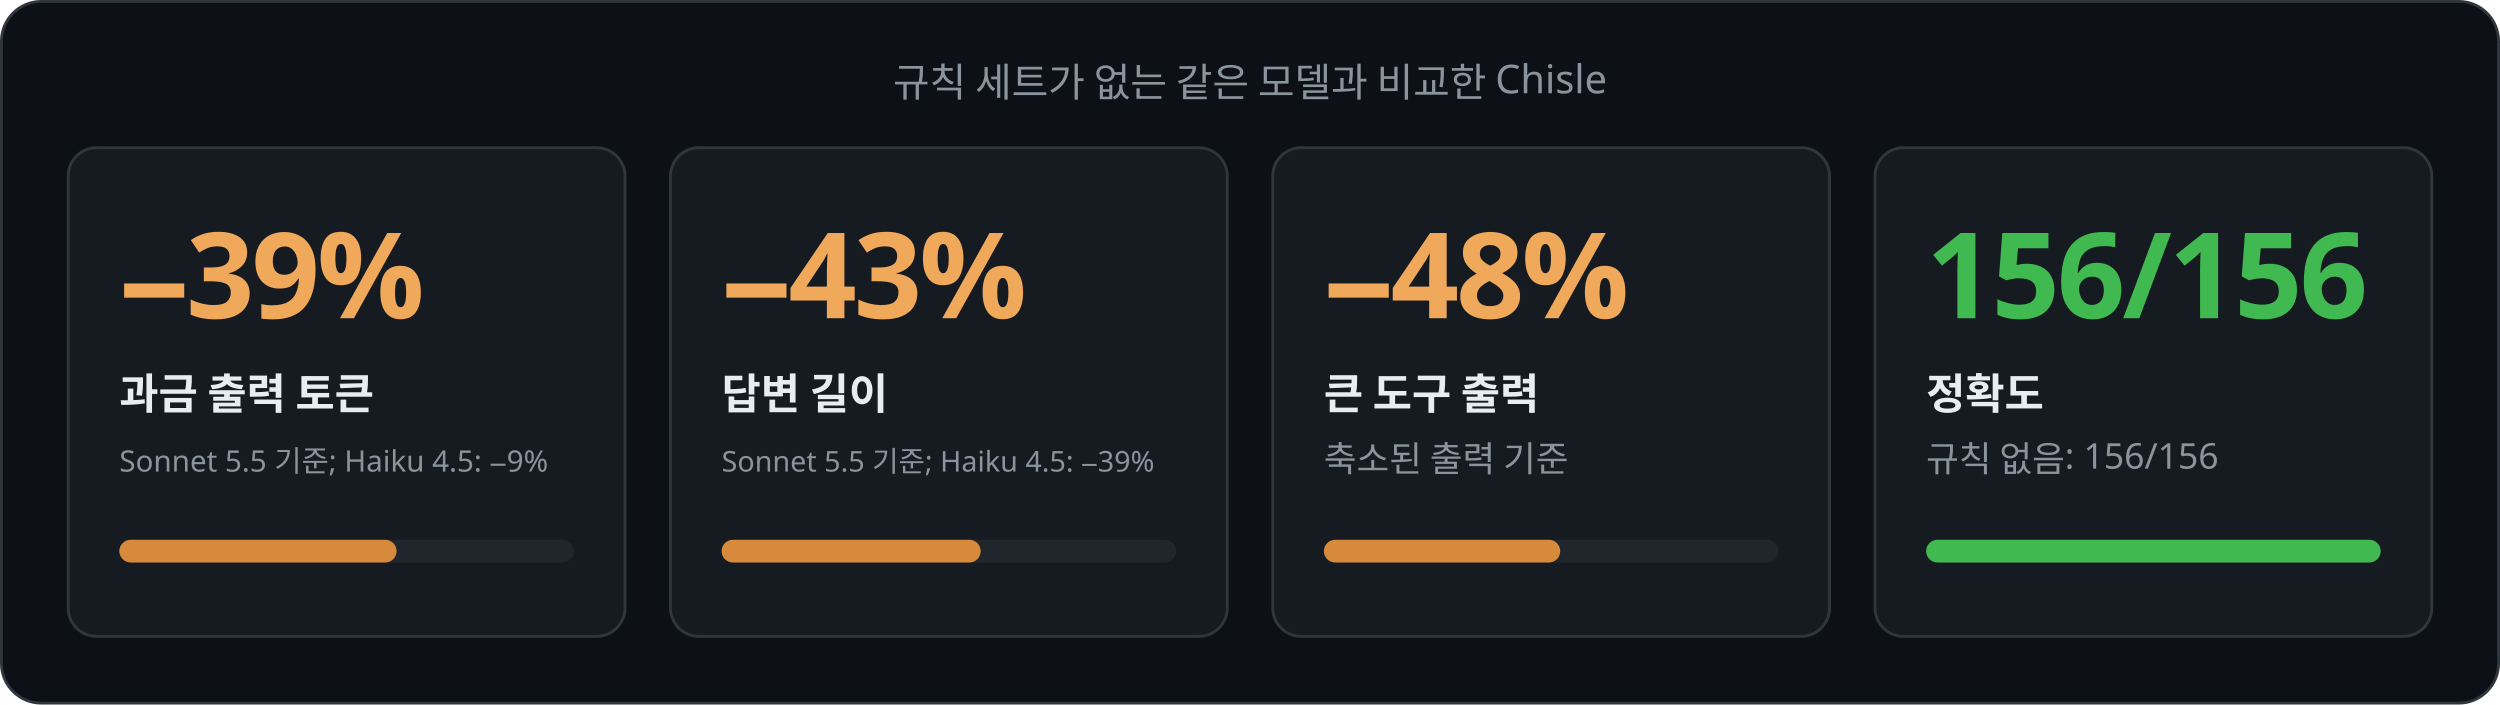
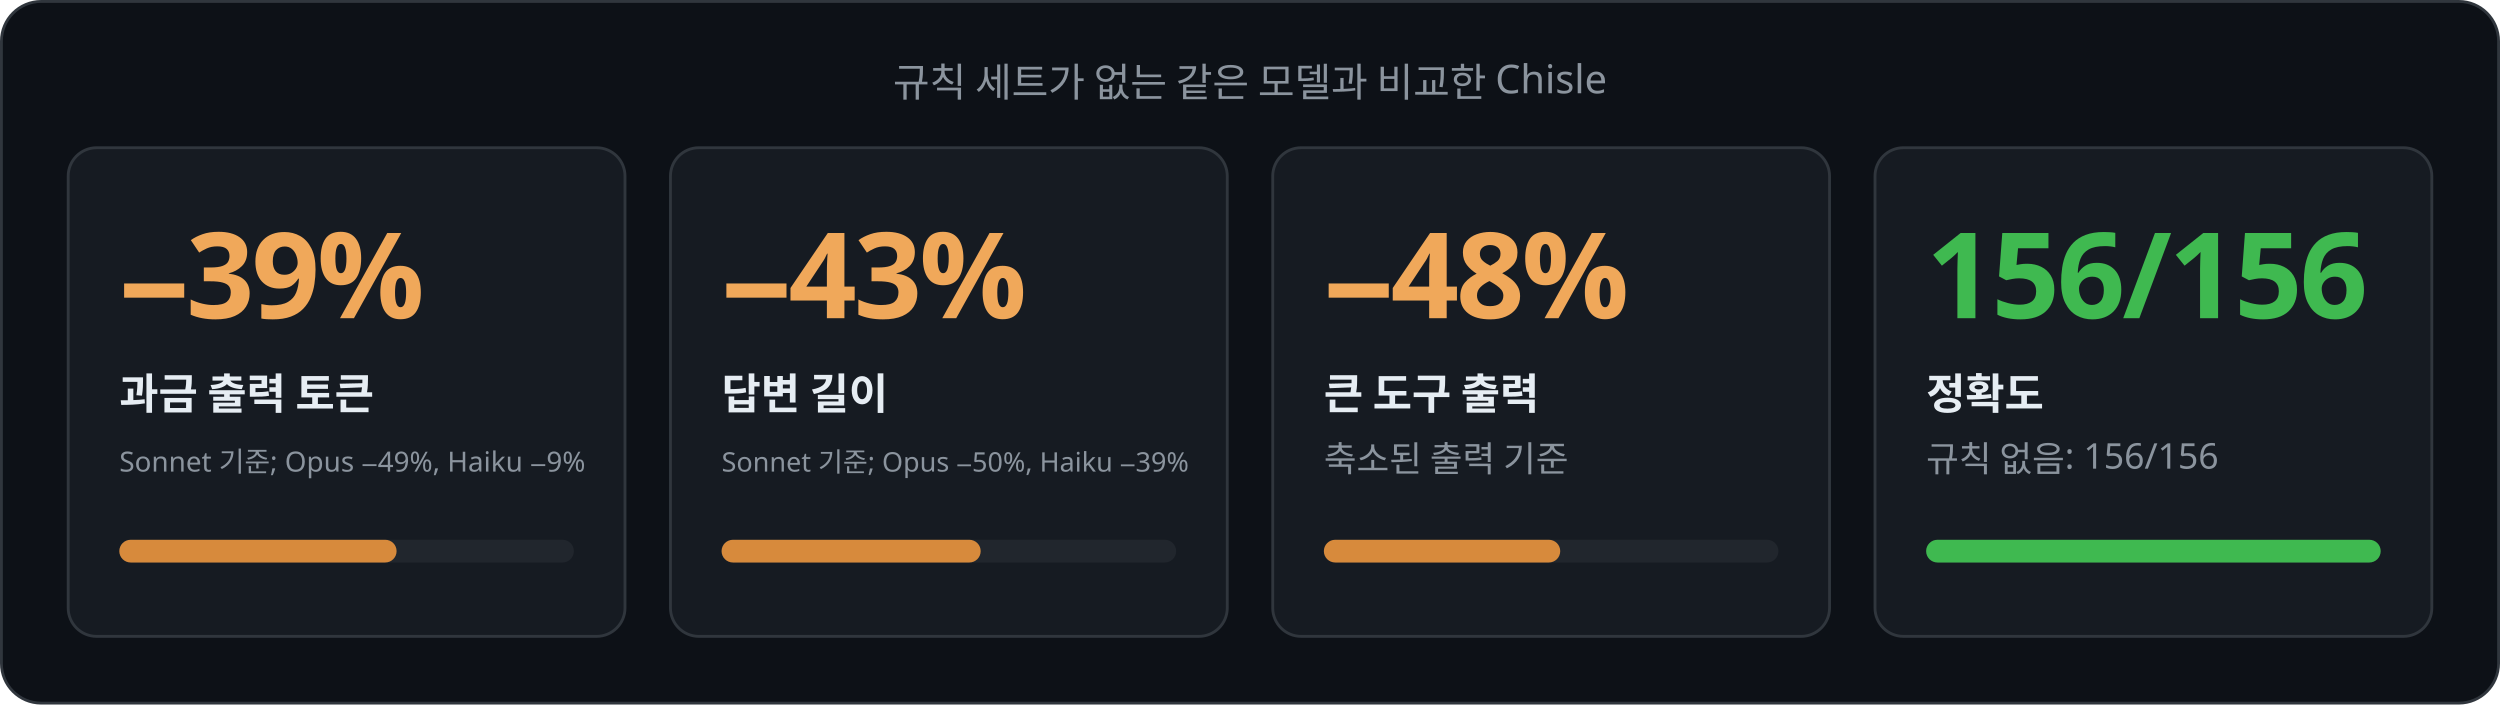
- <svg xmlns="http://www.w3.org/2000/svg" width="880" height="248" viewBox="0 0 880 248" font-family="-apple-system,BlinkMacSystemFont,'Segoe UI','Noto Sans',Helvetica,Arial,sans-serif" xml:space="preserve" role="img" aria-label="Chisle versus the same model with no ruleset, on Sonnet 5.5: 39% fewer billed output tokens (Haiku 4.5: 9%), answers 43% shorter (Haiku 4.5: 39%), oversized tool output 48% smaller, accuracy 156 of 156, the same as the bare model.">
+ <svg xmlns="http://www.w3.org/2000/svg" width="880" height="248" viewBox="0 0 880 248" font-family="-apple-system,BlinkMacSystemFont,'Segoe UI','Noto Sans',Helvetica,Arial,sans-serif" xml:space="preserve" role="img" aria-label="Chisle versus the same model with no ruleset, on Sonnet 5.5: 39% fewer billed output tokens (Opus 5.5: 49%, Haiku 4.5: 9%), answers 43% shorter (Opus 5.5: 50%, Haiku 4.5: 39%), oversized tool output 48% smaller, accuracy 156 of 156, the same as the bare model.">
  <rect x="0.5" y="0.5" width="879" height="247" rx="14" fill="#0d1117" stroke="#30363d" />
  <text x="440" y="34" font-size="14" fill="#8b949e" text-anchor="middle">규칙 세트가 없는 같은 모델과 비교한 Chisle</text>
  <g>
    <animate attributeName="opacity" values="0;0;1" keyTimes="0;0.000;1" dur="0.6s" fill="freeze" />
    <animateTransform attributeName="transform" type="translate" values="0 10;0 10;0 0" keyTimes="0;0.000;1" dur="0.6s" fill="freeze" calcMode="spline" keySplines="0 0 1 1;0.2 0.7 0.2 1" />
    <rect x="24" y="52" width="196" height="172" rx="10" fill="#161b22" stroke="#30363d" />
    <text x="42" y="112" font-size="42" font-weight="800" letter-spacing="-1" fill="#f0a85a">−39%</text>
    <text x="42" y="144" font-size="15" font-weight="600" fill="#e6edf3">과금 출력 토큰</text>
-     <text x="42" y="166" font-size="10.4" fill="#8b949e">Sonnet 5.5 기준; Haiku 4.5: −9%</text>
+     <text x="42" y="166" font-size="9.8" fill="#8b949e">Sonnet 기준; Opus −49%, Haiku −9%</text>
    <rect x="42" y="190" width="160" height="8" rx="4" fill="#21262d" />
    <rect x="42" y="190" width="97.6" height="8" rx="4" fill="#d78a3c">
      <animate attributeName="width" values="160;160;97.6;97.6" keyTimes="0;0.2;0.5;1" dur="5s" repeatCount="indefinite" calcMode="spline" keySplines="0.4 0 0.2 1;0.4 0 0.2 1;0.4 0 0.2 1" />
    </rect>
  </g>
  <g>
    <animate attributeName="opacity" values="0;0;1" keyTimes="0;0.200;1" dur="0.75s" fill="freeze" />
    <animateTransform attributeName="transform" type="translate" values="0 10;0 10;0 0" keyTimes="0;0.200;1" dur="0.75s" fill="freeze" calcMode="spline" keySplines="0 0 1 1;0.2 0.7 0.2 1" />
    <rect x="236" y="52" width="196" height="172" rx="10" fill="#161b22" stroke="#30363d" />
    <text x="254" y="112" font-size="42" font-weight="800" letter-spacing="-1" fill="#f0a85a">−43%</text>
    <text x="254" y="144" font-size="15" font-weight="600" fill="#e6edf3">답변 길이</text>
-     <text x="254" y="166" font-size="10.1" fill="#8b949e">Sonnet 5.5 기준; Haiku 4.5: −39%</text>
+     <text x="254" y="166" font-size="9.5" fill="#8b949e">Sonnet 기준; Opus −50%, Haiku −39%</text>
    <rect x="254" y="190" width="160" height="8" rx="4" fill="#21262d" />
    <rect x="254" y="190" width="91.2" height="8" rx="4" fill="#d78a3c">
      <animate attributeName="width" values="160;160;91.2;91.2" keyTimes="0;0.2;0.5;1" dur="5s" repeatCount="indefinite" calcMode="spline" keySplines="0.4 0 0.2 1;0.4 0 0.2 1;0.4 0 0.2 1" />
    </rect>
  </g>
  <g>
    <animate attributeName="opacity" values="0;0;1" keyTimes="0;0.333;1" dur="0.9s" fill="freeze" />
    <animateTransform attributeName="transform" type="translate" values="0 10;0 10;0 0" keyTimes="0;0.333;1" dur="0.9s" fill="freeze" calcMode="spline" keySplines="0 0 1 1;0.2 0.7 0.2 1" />
    <rect x="448" y="52" width="196" height="172" rx="10" fill="#161b22" stroke="#30363d" />
    <text x="466" y="112" font-size="42" font-weight="800" letter-spacing="-1" fill="#f0a85a">−48%</text>
    <text x="466" y="144" font-size="15" font-weight="600" fill="#e6edf3">큰 도구 출력</text>
    <text x="466" y="166" font-size="12.5" fill="#8b949e">축소된 출력 기준</text>
    <rect x="466" y="190" width="160" height="8" rx="4" fill="#21262d" />
    <rect x="466" y="190" width="83.2" height="8" rx="4" fill="#d78a3c">
      <animate attributeName="width" values="160;160;83.2;83.2" keyTimes="0;0.2;0.5;1" dur="5s" repeatCount="indefinite" calcMode="spline" keySplines="0.4 0 0.2 1;0.4 0 0.2 1;0.4 0 0.2 1" />
    </rect>
  </g>
  <g>
    <animate attributeName="opacity" values="0;0;1" keyTimes="0;0.429;1" dur="1.05s" fill="freeze" />
    <animateTransform attributeName="transform" type="translate" values="0 10;0 10;0 0" keyTimes="0;0.429;1" dur="1.05s" fill="freeze" calcMode="spline" keySplines="0 0 1 1;0.2 0.7 0.2 1" />
    <rect x="660" y="52" width="196" height="172" rx="10" fill="#161b22" stroke="#30363d" />
    <text x="678" y="112" font-size="42" font-weight="800" letter-spacing="-1" fill="#3fb950">156/156</text>
    <text x="678" y="144" font-size="15" font-weight="600" fill="#e6edf3">정확도</text>
    <text x="678" y="166" font-size="12.5" fill="#8b949e">규칙 없음: 156/156</text>
    <rect x="678" y="190" width="160" height="8" rx="4" fill="#21262d" />
    <rect x="678" y="190" width="160" height="8" rx="4" fill="#3fb950" />
  </g>
</svg>
